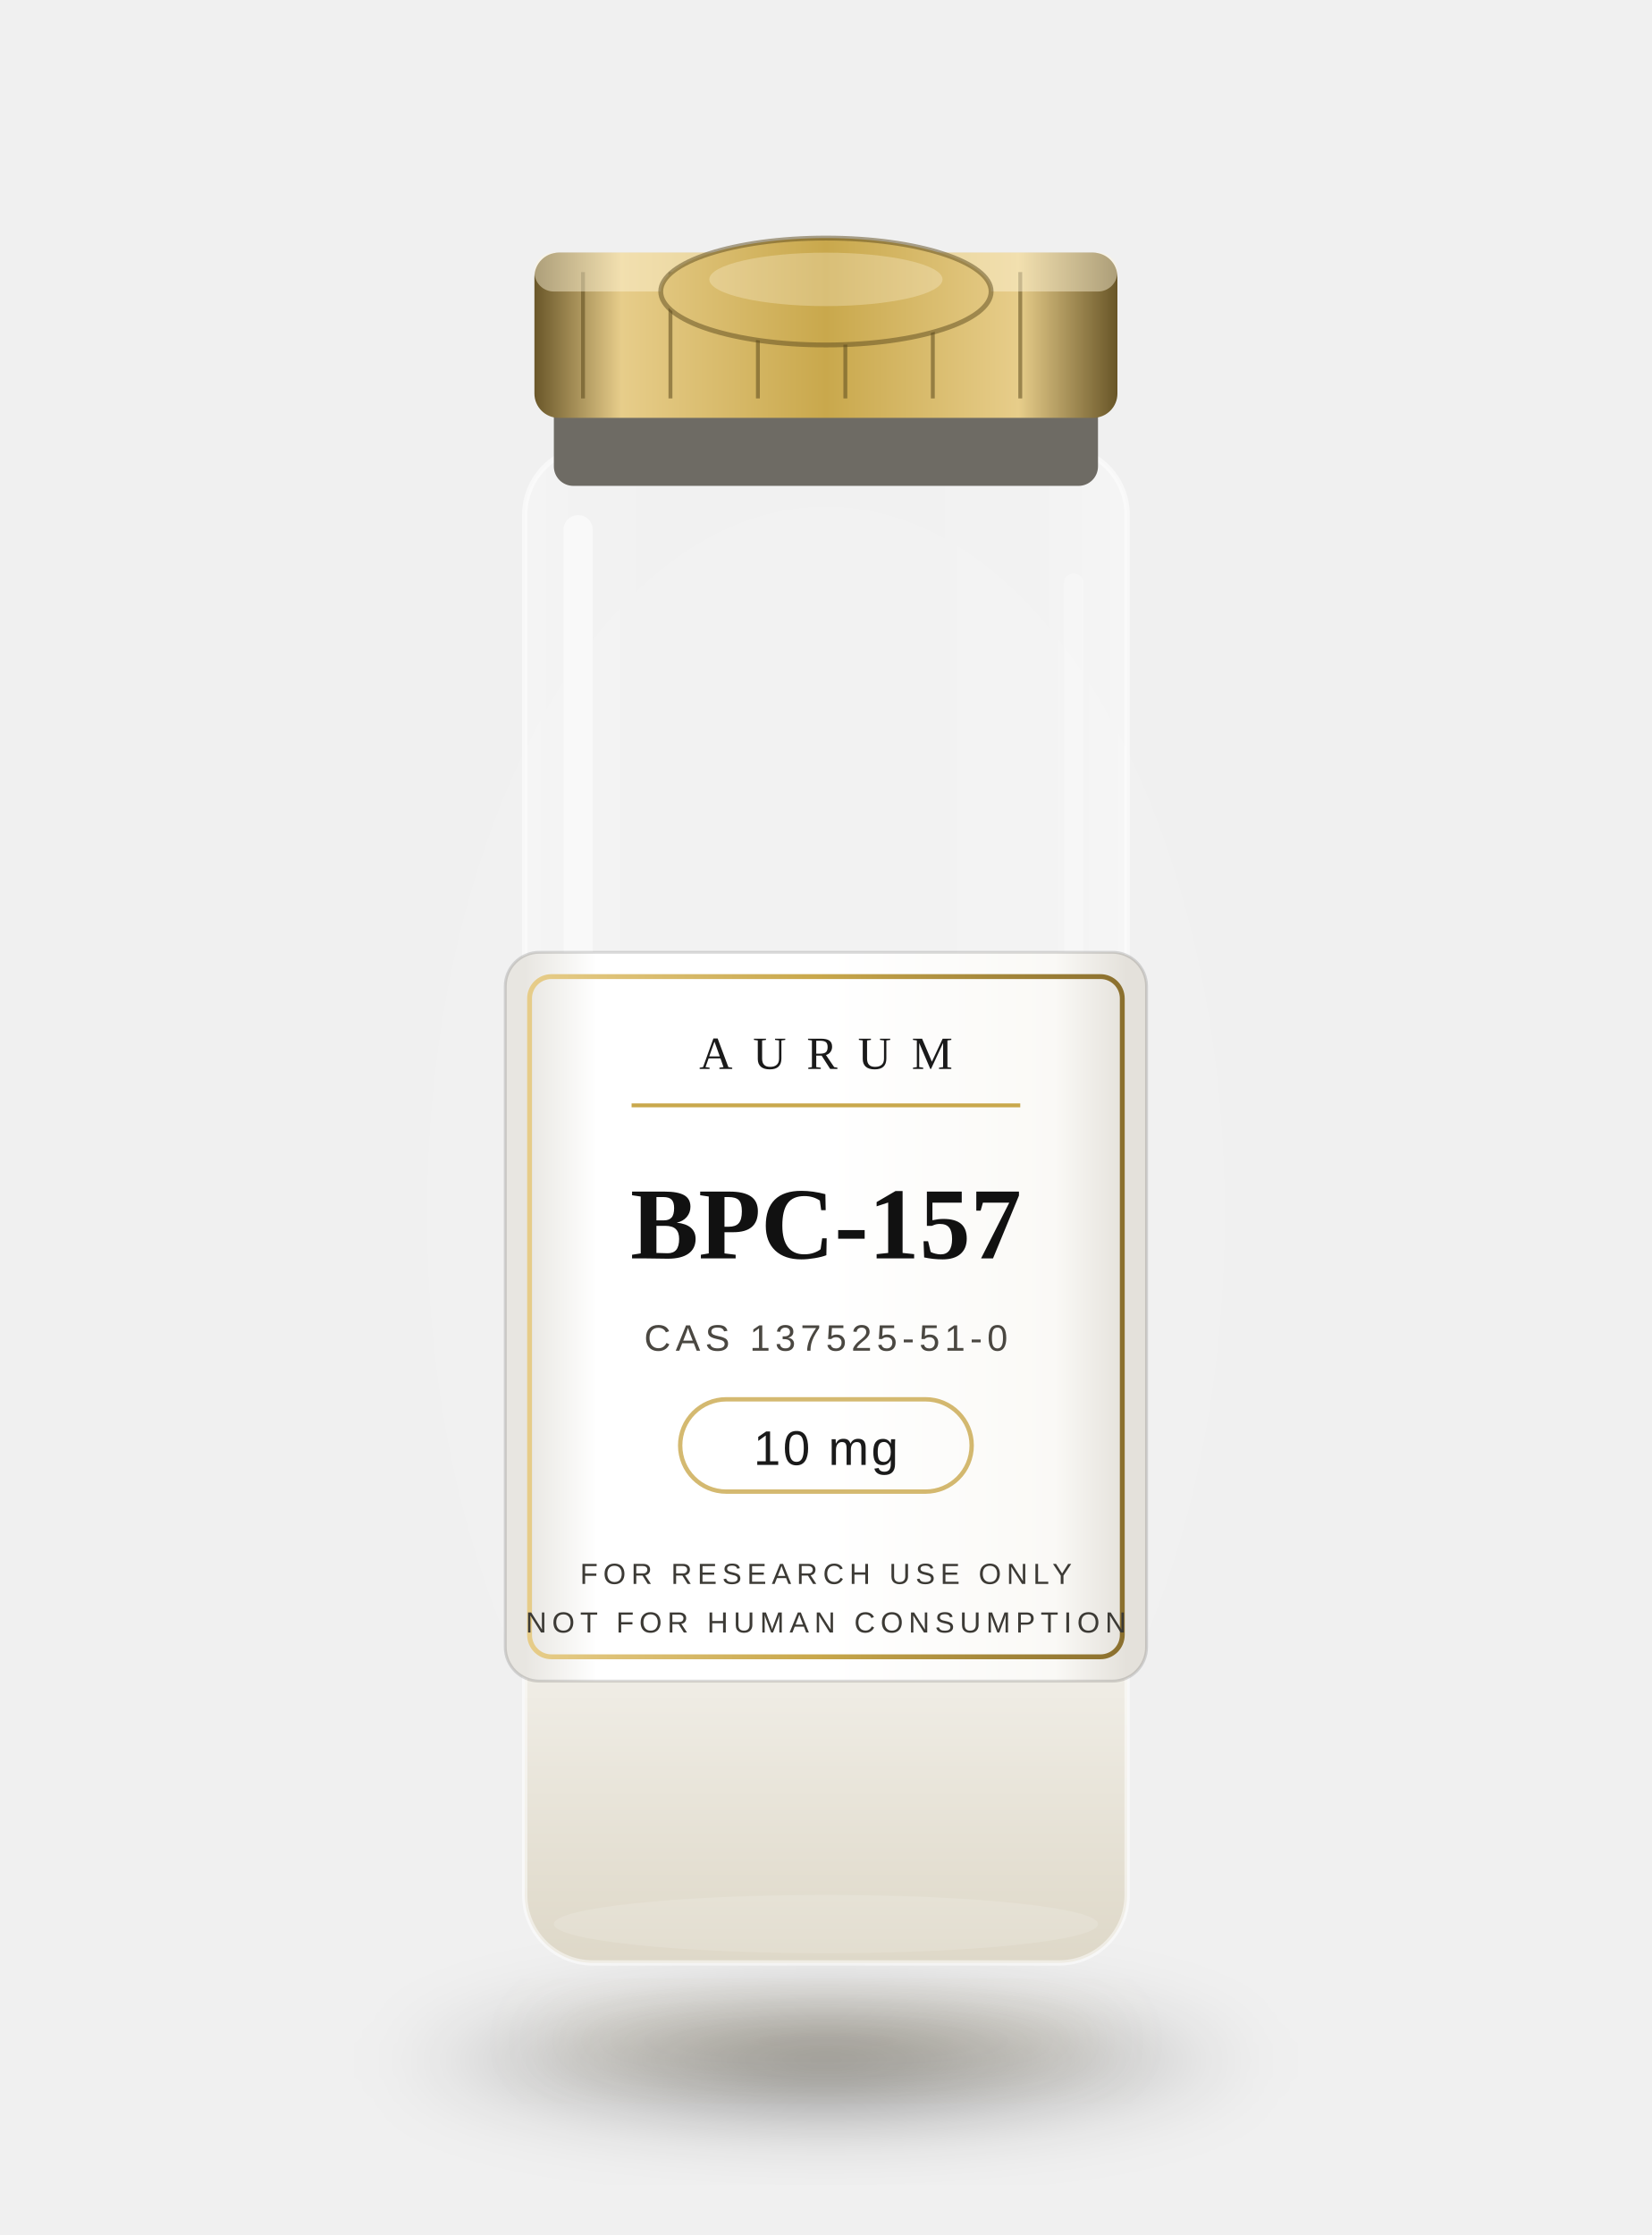
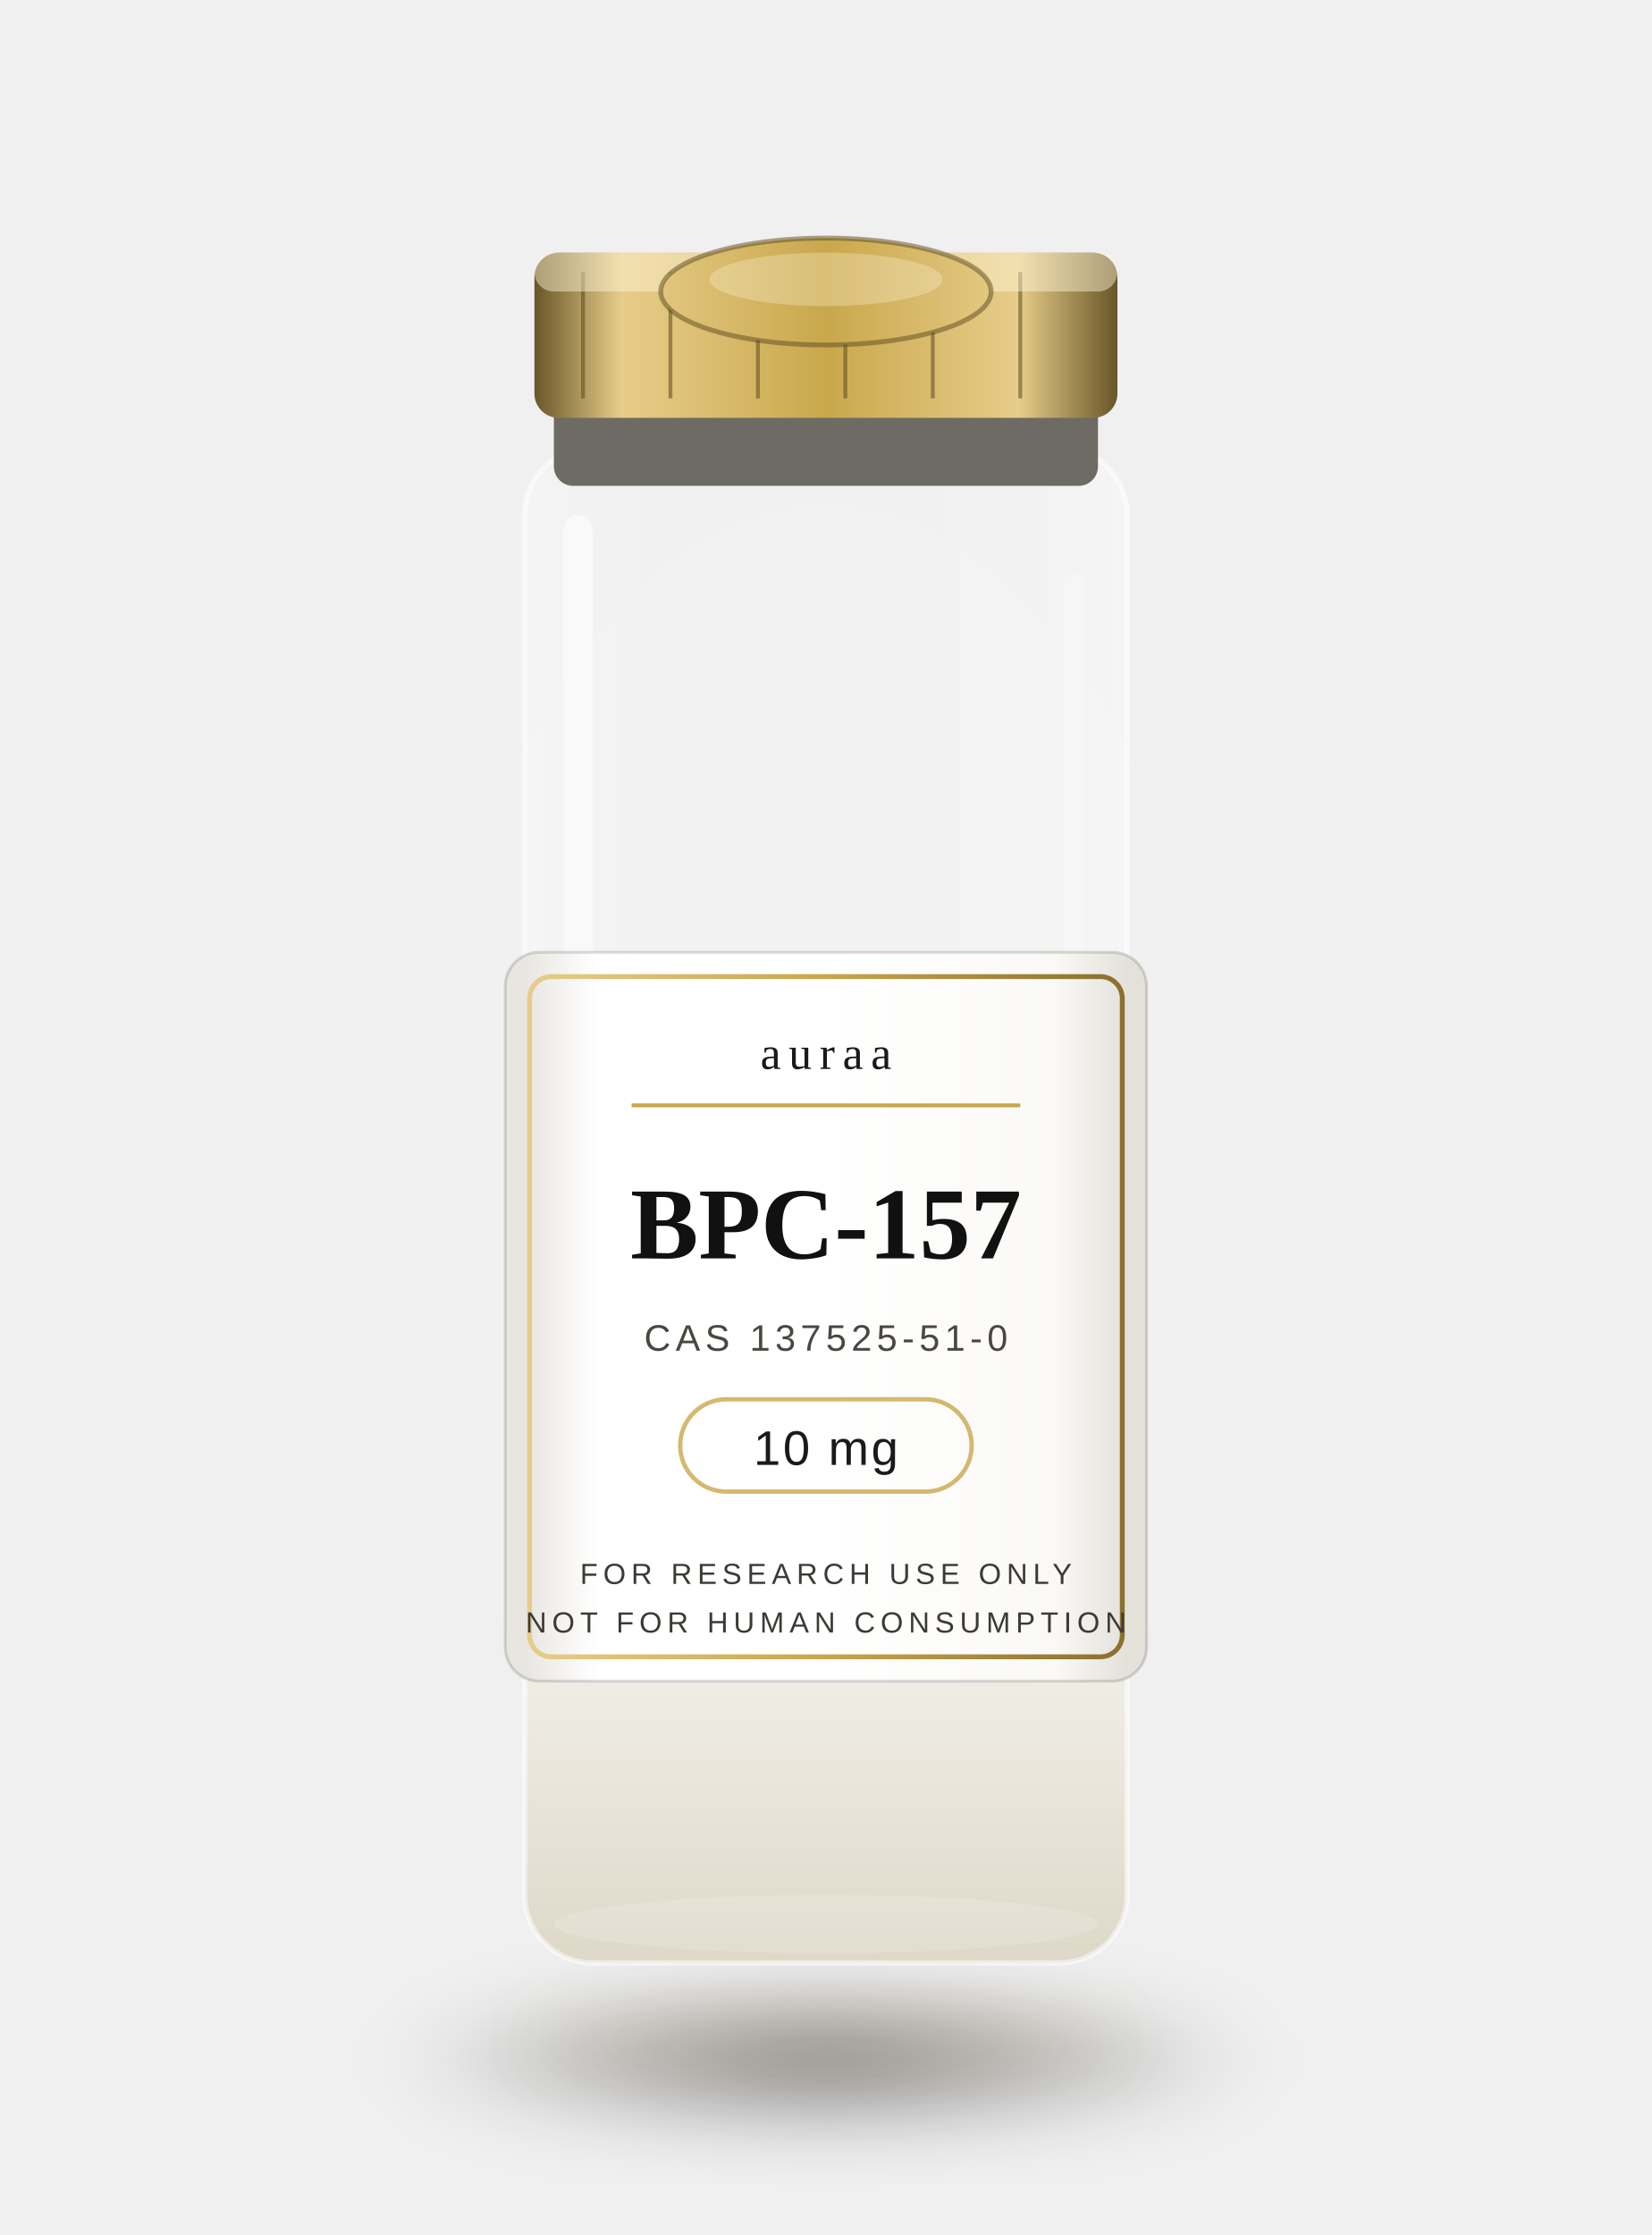
- <svg xmlns="http://www.w3.org/2000/svg" width="340" height="460" viewBox="0 0 340 460" fill="none" role="img" aria-label="BPC-157 research vial packshot — clear glass vial with visible lyophilized powder, gold cap and white Aurum label">
+ <svg xmlns="http://www.w3.org/2000/svg" width="340" height="460" viewBox="0 0 340 460" fill="none" role="img" aria-label="BPC-157 research vial packshot — clear glass vial with visible lyophilized powder, gold cap and white auraa label">
  <defs>
    <clipPath id="glassbpc157">
      <rect x="108" y="92" width="124" height="312" rx="14" />
    </clipPath>
    <linearGradient id="bodybpc157" x1="108" y1="0" x2="232" y2="0" gradientUnits="userSpaceOnUse">
      <stop offset="0" stop-color="#FFFFFF" stop-opacity="0.30" />
      <stop offset="0.09" stop-color="#FFFFFF" stop-opacity="0.13" />
      <stop offset="0.34" stop-color="#FFFFFF" stop-opacity="0.05" />
      <stop offset="0.62" stop-color="#FFFFFF" stop-opacity="0.07" />
      <stop offset="0.88" stop-color="#FFFFFF" stop-opacity="0.17" />
      <stop offset="1" stop-color="#FFFFFF" stop-opacity="0.34" />
    </linearGradient>
    <linearGradient id="capbpc157" x1="108" y1="0" x2="232" y2="0" gradientUnits="userSpaceOnUse">
      <stop offset="0" stop-color="#5C4A1E" />
      <stop offset="0.16" stop-color="#E7CD8A" />
      <stop offset="0.5" stop-color="#C9A84C" />
      <stop offset="0.82" stop-color="#E7CD8A" />
      <stop offset="1" stop-color="#5C4A1E" />
    </linearGradient>
    <linearGradient id="labelbpc157" x1="108" y1="0" x2="232" y2="0" gradientUnits="userSpaceOnUse">
      <stop offset="0" stop-color="#E8E6E1" />
      <stop offset="0.12" stop-color="#FFFFFF" />
      <stop offset="0.5" stop-color="#FFFFFF" />
      <stop offset="0.88" stop-color="#FAF9F6" />
      <stop offset="1" stop-color="#E4E1DB" />
    </linearGradient>
    <linearGradient id="framebpc157" x1="108" y1="0" x2="232" y2="0" gradientUnits="userSpaceOnUse">
      <stop offset="0" stop-color="#E7CD8A" />
      <stop offset="0.48" stop-color="#C9A84C" />
      <stop offset="1" stop-color="#8A6F2E" />
    </linearGradient>
    <linearGradient id="liqbpc157" x1="0" y1="238" x2="0" y2="404" gradientUnits="userSpaceOnUse">
      <stop offset="0" stop-color="#FFFFFF" stop-opacity="0.30" />
      <stop offset="0.55" stop-color="#FFFFFF" stop-opacity="0.42" />
      <stop offset="1" stop-color="#FFFFFF" stop-opacity="0.58" />
    </linearGradient>
    <linearGradient id="cakebpc157" x1="0" y1="295" x2="0" y2="404" gradientUnits="userSpaceOnUse">
      <stop offset="0" stop-color="#FFFFFF" />
      <stop offset="1" stop-color="#DED8C8" />
    </linearGradient>
    <radialGradient id="grdbpc157" cx="0.5" cy="0.5" r="0.5">
      <stop offset="0" stop-color="#000" stop-opacity="0.5" />
      <stop offset="1" stop-color="#000" stop-opacity="0" />
    </radialGradient>
    <filter id="softbpc157" x="-30%" y="-30%" width="160%" height="160%">
      <feGaussianBlur stdDeviation="7" />
    </filter>
  </defs>
  <ellipse cx="170" cy="424" rx="92" ry="16" fill="url(#grdbpc157)" filter="url(#softbpc157)" />
  <ellipse cx="170" cy="420" rx="60" ry="8" fill="#C9A84C" opacity="0.1" filter="url(#softbpc157)" />
  <ellipse cx="170" cy="250" rx="86" ry="150" fill="#FFFFFF" opacity="0.05" filter="url(#softbpc157)" />
  <rect x="108" y="92" width="124" height="312" rx="14" fill="url(#bodybpc157)" />
  <g clip-path="url(#glassbpc157)">
    <path d="M108 305 Q140 293 170 300 Q200 307 232 302 L232 404 L108 404 Z" fill="url(#cakebpc157)" />
    <path d="M108 305 Q140 293 170 300 Q200 307 232 302" fill="none" stroke="#FFFFFF" stroke-width="1.8" opacity="0.75" />
    <ellipse cx="148" cy="332" rx="24" ry="9" fill="#FFFFFF" opacity="0.3" />
  </g>
  <rect x="108" y="92" width="124" height="312" rx="14" fill="none" stroke="#FFFFFF" stroke-opacity="0.5" stroke-width="1.1" />
  <rect x="116" y="106" width="6" height="152" rx="3" fill="#FFFFFF" opacity="0.5" />
  <rect x="219" y="118" width="4" height="142" rx="2" fill="#FFFFFF" opacity="0.28" />
  <ellipse cx="170" cy="396" rx="56" ry="6" fill="#FFFFFF" opacity="0.14" />
  <rect x="114" y="78" width="112" height="22" rx="4" fill="#6E6B64" />
  <rect x="114" y="78" width="112" height="7" rx="3" fill="#8A867D" />
  <rect x="110" y="52" width="120" height="34" rx="5" fill="url(#capbpc157)" />
  <g stroke="#5C4A1E" stroke-width="0.8" opacity="0.55">
    <path d="M120 56v26M138 56v26M156 56v26M174 56v26M192 56v26M210 56v26" />
  </g>
  <rect x="110" y="52" width="120" height="8" rx="4" fill="#FFF6DC" opacity="0.45" />
  <ellipse cx="170" cy="60" rx="34" ry="11" fill="url(#capbpc157)" />
  <ellipse cx="170" cy="60" rx="34" ry="11" fill="none" stroke="#5C4A1E" stroke-opacity="0.5" stroke-width="1" />
  <ellipse cx="170" cy="57.5" rx="24" ry="5.5" fill="#FFF6DC" opacity="0.3" />
  <rect x="104" y="196" width="132" height="150" rx="7" fill="url(#labelbpc157)" />
  <rect x="104" y="196" width="132" height="150" rx="7" fill="none" stroke="#000000" stroke-opacity="0.14" stroke-width="0.6" />
  <rect x="109" y="201" width="122" height="140" rx="4.5" fill="none" stroke="url(#framebpc157)" stroke-width="1" />
-   <text x="170" y="220" text-anchor="middle" font-family="Georgia,'Times New Roman',serif" font-size="9.5" letter-spacing="4.2" fill="#1A1A1A">AURUM</text>
+   <text x="170" y="220" text-anchor="middle" font-family="Georgia,'Times New Roman',serif" font-size="9.5" letter-spacing="1.6" fill="#1A1A1A">auraa</text>
  <line x1="130" y1="227.5" x2="210" y2="227.5" stroke="#C9A84C" stroke-width="0.8" />
  <text x="170" y="259" text-anchor="middle" font-family="Georgia,'Times New Roman',serif" font-size="21" font-weight="bold" fill="#111111">BPC-157</text>
  <text x="170" y="278" text-anchor="middle" font-family="'Helvetica Neue',Arial,sans-serif" font-size="7.6" letter-spacing="1" fill="#4A4741">CAS 137525-51-0</text>
  <g>
    <rect x="140" y="288" width="60" height="19" rx="9.5" fill="none" stroke="#C9A84C" stroke-opacity="0.8" stroke-width="0.9" />
    <text x="170" y="301.5" text-anchor="middle" font-family="'Helvetica Neue',Arial,sans-serif" font-size="10" letter-spacing="0.5" fill="#1A1A1A">10 mg</text>
  </g>
  <text x="170" y="326" text-anchor="middle" font-family="'Helvetica Neue',Arial,sans-serif" font-size="6" letter-spacing="1.1" fill="#3C3A35">FOR RESEARCH USE ONLY</text>
  <text x="170" y="336" text-anchor="middle" font-family="'Helvetica Neue',Arial,sans-serif" font-size="6" letter-spacing="1.1" fill="#3C3A35">NOT FOR HUMAN CONSUMPTION</text>
</svg>
